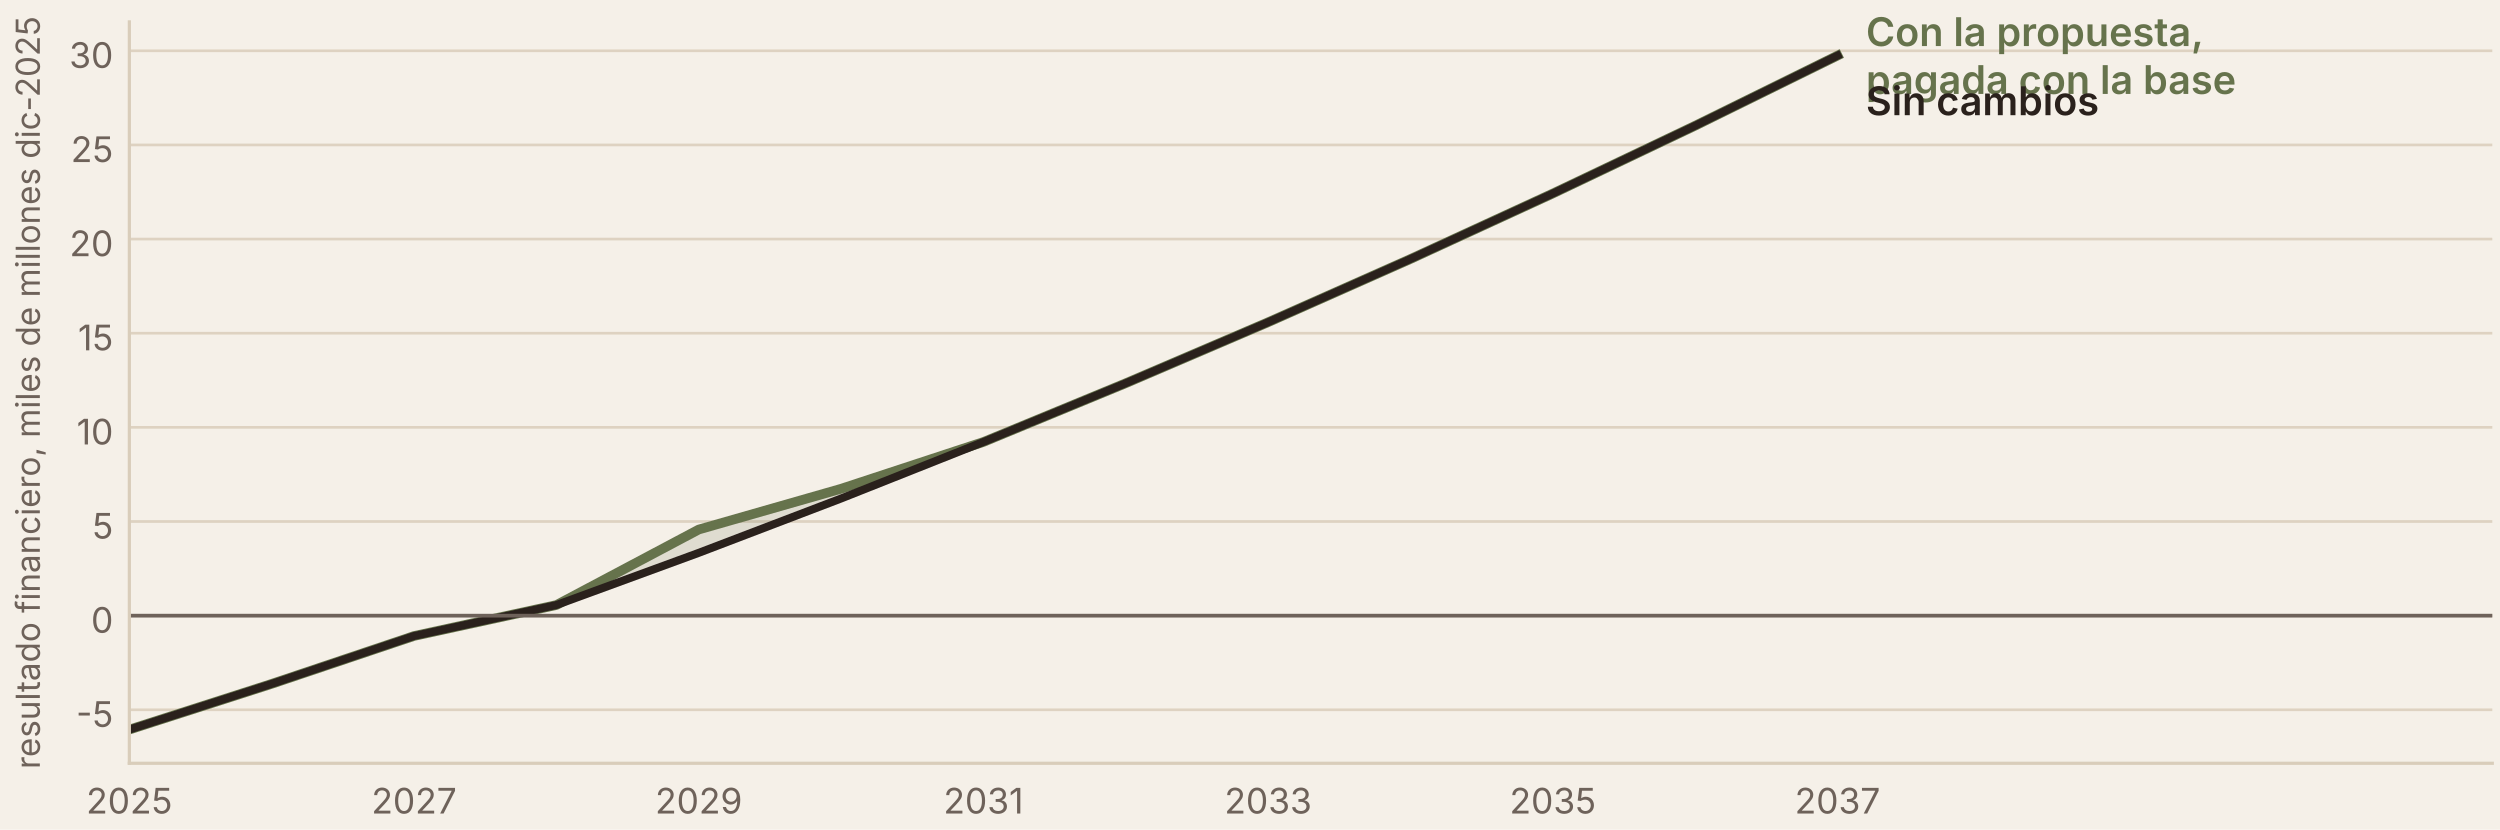
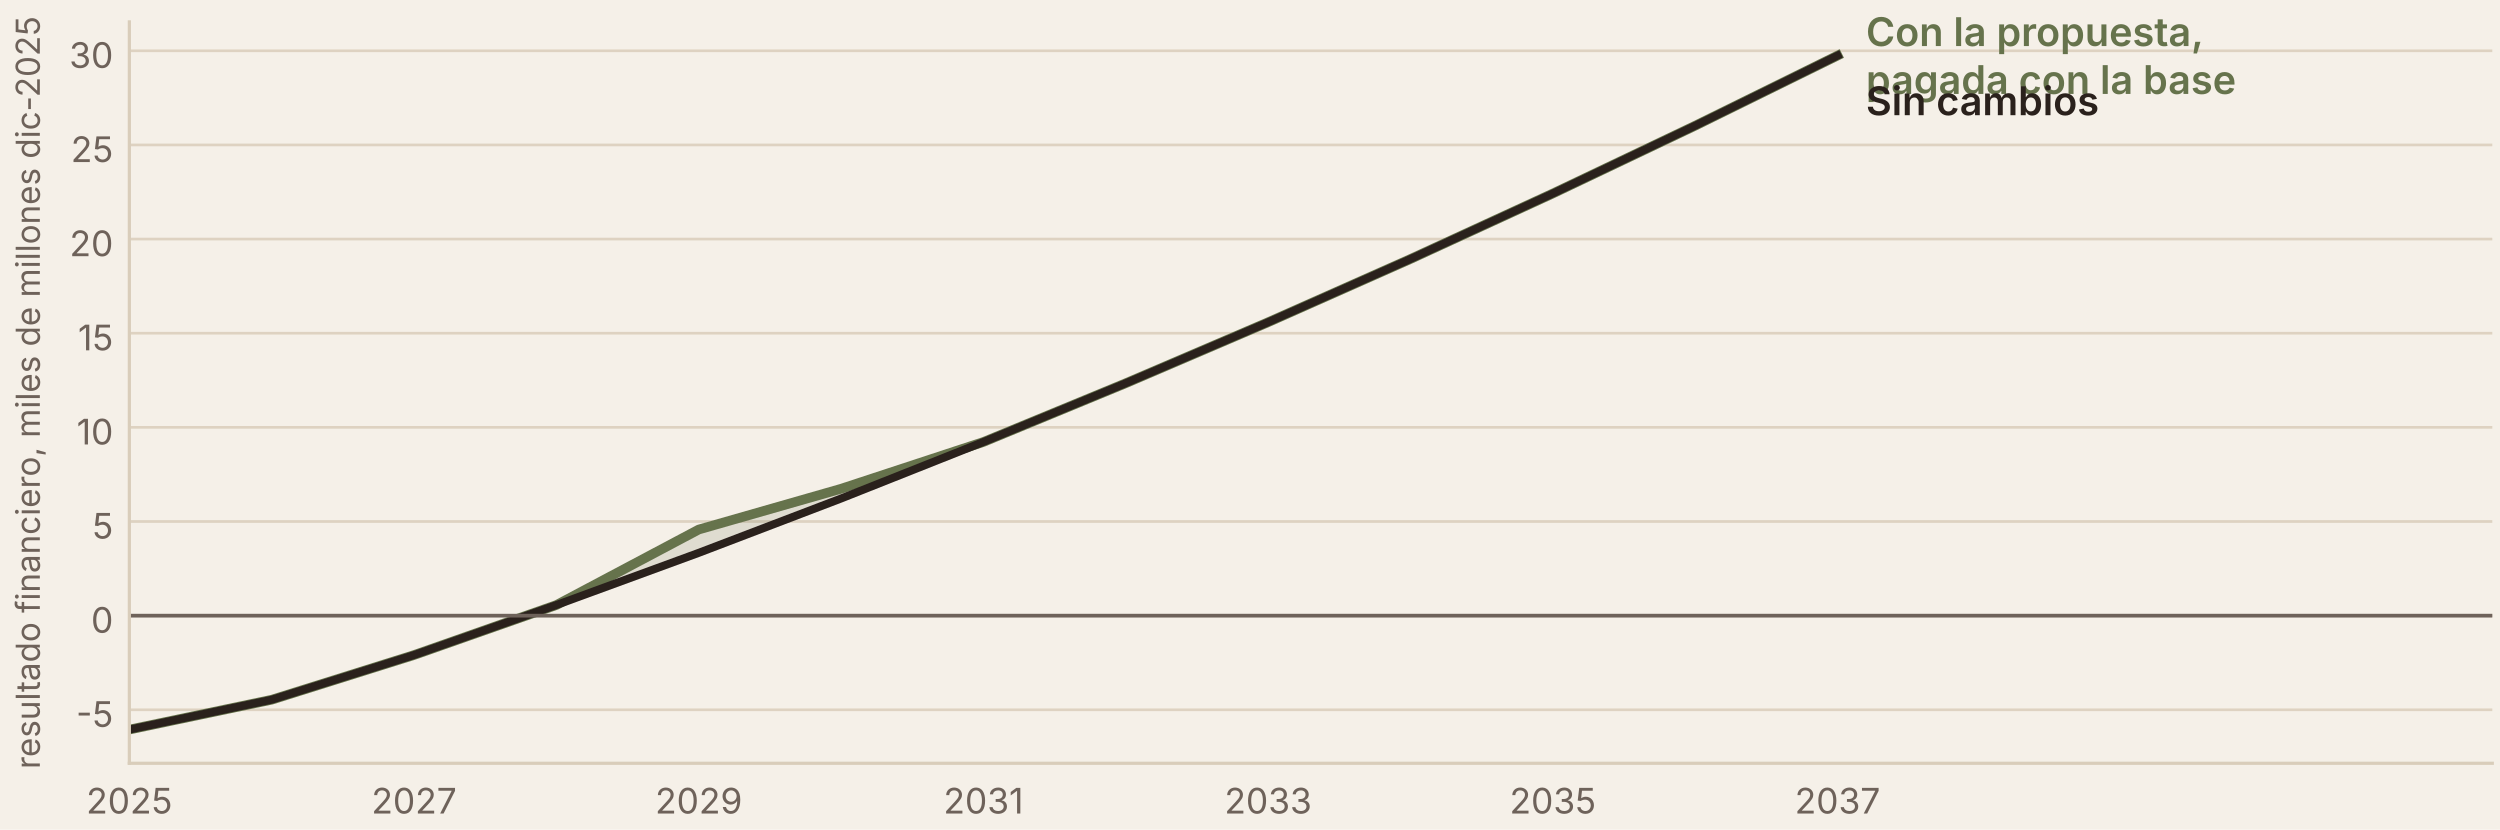
<svg xmlns="http://www.w3.org/2000/svg" xmlns:xlink="http://www.w3.org/1999/xlink" width="467.372pt" height="155.119pt" viewBox="0 0 467.372 155.119" version="1.1">
  <defs>
    <style type="text/css">*{stroke-linejoin: round; stroke-linecap: butt}</style>
  </defs>
  <g id="figure_1">
    <g id="patch_1">
      <path d="M 0 155.119  L 467.372 155.119  L 467.372 0  L 0 0  z " style="fill: #f5f0e8" />
    </g>
    <g id="axes_1">
      <g id="patch_2">
        <path d="M 24.182 142.694  L 465.932 142.694  L 465.932 4.094  L 24.182 4.094  z " style="fill: #f5f0e8" />
      </g>
      <g id="matplotlib.axis_1">
        <g id="xtick_1">
          <g id="line2d_1" />
          <g id="text_1">
            <text style="font-size: 6.6px; font-family: 'Inter'; text-anchor: middle; fill: #6e625a" x="24.182" y="152.087" transform="rotate(-0 24.18248 152.0875)">2025</text>
          </g>
        </g>
        <g id="xtick_2">
          <g id="line2d_2" />
          <g id="text_2">
            <text style="font-size: 6.6px; font-family: 'Inter'; text-anchor: middle; fill: #6e625a" x="77.405" y="152.087" transform="rotate(-0 77.40537 152.0875)">2027</text>
          </g>
        </g>
        <g id="xtick_3">
          <g id="line2d_3" />
          <g id="text_3">
            <text style="font-size: 6.6px; font-family: 'Inter'; text-anchor: middle; fill: #6e625a" x="130.628" y="152.087" transform="rotate(-0 130.6283 152.0875)">2029</text>
          </g>
        </g>
        <g id="xtick_4">
          <g id="line2d_4" />
          <g id="text_4">
            <text style="font-size: 6.6px; font-family: 'Inter'; text-anchor: middle; fill: #6e625a" x="183.851" y="152.087" transform="rotate(-0 183.8512 152.0875)">2031</text>
          </g>
        </g>
        <g id="xtick_5">
          <g id="line2d_5" />
          <g id="text_5">
            <text style="font-size: 6.6px; font-family: 'Inter'; text-anchor: middle; fill: #6e625a" x="237.074" y="152.087" transform="rotate(-0 237.074 152.0875)">2033</text>
          </g>
        </g>
        <g id="xtick_6">
          <g id="line2d_6" />
          <g id="text_6">
            <text style="font-size: 6.6px; font-family: 'Inter'; text-anchor: middle; fill: #6e625a" x="290.297" y="152.087" transform="rotate(-0 290.2969 152.0875)">2035</text>
          </g>
        </g>
        <g id="xtick_7">
          <g id="line2d_7" />
          <g id="text_7">
            <text style="font-size: 6.6px; font-family: 'Inter'; text-anchor: middle; fill: #6e625a" x="343.52" y="152.087" transform="rotate(-0 343.5198 152.0875)">2037</text>
          </g>
        </g>
      </g>
      <g id="matplotlib.axis_2">
        <g id="ytick_1">
          <g id="line2d_8">
-             <path d="M 24.182 132.694  L 465.932 132.694  " clip-path="url(#p9ed937dc51)" style="fill: none; stroke: #d9cdba; stroke-opacity: 0.85; stroke-width: 0.5; stroke-linecap: square" />
+             <path d="M 24.182 132.694  L 465.932 132.694  " clip-path="url(#p589f06d94a)" style="fill: none; stroke: #d9cdba; stroke-opacity: 0.85; stroke-width: 0.5; stroke-linecap: square" />
          </g>
          <g id="line2d_9" />
          <g id="text_8">
            <text style="font-size: 6.6px; font-family: 'Inter'; text-anchor: end; fill: #6e625a" x="21.182" y="135.891" transform="rotate(-0 21.18248 135.8908)">-5</text>
          </g>
        </g>
        <g id="ytick_2">
          <g id="line2d_10">
-             <path d="M 24.182 115.094  L 465.932 115.094  " clip-path="url(#p9ed937dc51)" style="fill: none; stroke: #d9cdba; stroke-opacity: 0.85; stroke-width: 0.5; stroke-linecap: square" />
+             <path d="M 24.182 115.094  L 465.932 115.094  " clip-path="url(#p589f06d94a)" style="fill: none; stroke: #d9cdba; stroke-opacity: 0.85; stroke-width: 0.5; stroke-linecap: square" />
          </g>
          <g id="line2d_11" />
          <g id="text_9">
            <text style="font-size: 6.6px; font-family: 'Inter'; text-anchor: end; fill: #6e625a" x="21.182" y="118.291" transform="rotate(-0 21.18248 118.2909)">0</text>
          </g>
        </g>
        <g id="ytick_3">
          <g id="line2d_12">
-             <path d="M 24.182 97.494  L 465.932 97.494  " clip-path="url(#p9ed937dc51)" style="fill: none; stroke: #d9cdba; stroke-opacity: 0.85; stroke-width: 0.5; stroke-linecap: square" />
+             <path d="M 24.182 97.494  L 465.932 97.494  " clip-path="url(#p589f06d94a)" style="fill: none; stroke: #d9cdba; stroke-opacity: 0.85; stroke-width: 0.5; stroke-linecap: square" />
          </g>
          <g id="line2d_13" />
          <g id="text_10">
            <text style="font-size: 6.6px; font-family: 'Inter'; text-anchor: end; fill: #6e625a" x="21.182" y="100.691" transform="rotate(-0 21.18248 100.6909)">5</text>
          </g>
        </g>
        <g id="ytick_4">
          <g id="line2d_14">
-             <path d="M 24.182 79.894  L 465.932 79.894  " clip-path="url(#p9ed937dc51)" style="fill: none; stroke: #d9cdba; stroke-opacity: 0.85; stroke-width: 0.5; stroke-linecap: square" />
+             <path d="M 24.182 79.894  L 465.932 79.894  " clip-path="url(#p589f06d94a)" style="fill: none; stroke: #d9cdba; stroke-opacity: 0.85; stroke-width: 0.5; stroke-linecap: square" />
          </g>
          <g id="line2d_15" />
          <g id="text_11">
            <text style="font-size: 6.6px; font-family: 'Inter'; text-anchor: end; fill: #6e625a" x="21.182" y="83.091" transform="rotate(-0 21.18248 83.09089)">10</text>
          </g>
        </g>
        <g id="ytick_5">
          <g id="line2d_16">
-             <path d="M 24.182 62.294  L 465.932 62.294  " clip-path="url(#p9ed937dc51)" style="fill: none; stroke: #d9cdba; stroke-opacity: 0.85; stroke-width: 0.5; stroke-linecap: square" />
+             <path d="M 24.182 62.294  L 465.932 62.294  " clip-path="url(#p589f06d94a)" style="fill: none; stroke: #d9cdba; stroke-opacity: 0.85; stroke-width: 0.5; stroke-linecap: square" />
          </g>
          <g id="line2d_17" />
          <g id="text_12">
            <text style="font-size: 6.6px; font-family: 'Inter'; text-anchor: end; fill: #6e625a" x="21.182" y="65.491" transform="rotate(-0 21.18248 65.49091)">15</text>
          </g>
        </g>
        <g id="ytick_6">
          <g id="line2d_18">
-             <path d="M 24.182 44.694  L 465.932 44.694  " clip-path="url(#p9ed937dc51)" style="fill: none; stroke: #d9cdba; stroke-opacity: 0.85; stroke-width: 0.5; stroke-linecap: square" />
+             <path d="M 24.182 44.694  L 465.932 44.694  " clip-path="url(#p589f06d94a)" style="fill: none; stroke: #d9cdba; stroke-opacity: 0.85; stroke-width: 0.5; stroke-linecap: square" />
          </g>
          <g id="line2d_19" />
          <g id="text_13">
            <text style="font-size: 6.6px; font-family: 'Inter'; text-anchor: end; fill: #6e625a" x="21.182" y="47.891" transform="rotate(-0 21.18248 47.89093)">20</text>
          </g>
        </g>
        <g id="ytick_7">
          <g id="line2d_20">
-             <path d="M 24.182 27.094  L 465.932 27.094  " clip-path="url(#p9ed937dc51)" style="fill: none; stroke: #d9cdba; stroke-opacity: 0.85; stroke-width: 0.5; stroke-linecap: square" />
+             <path d="M 24.182 27.094  L 465.932 27.094  " clip-path="url(#p589f06d94a)" style="fill: none; stroke: #d9cdba; stroke-opacity: 0.85; stroke-width: 0.5; stroke-linecap: square" />
          </g>
          <g id="line2d_21" />
          <g id="text_14">
            <text style="font-size: 6.6px; font-family: 'Inter'; text-anchor: end; fill: #6e625a" x="21.182" y="30.291" transform="rotate(-0 21.18248 30.29094)">25</text>
          </g>
        </g>
        <g id="ytick_8">
          <g id="line2d_22">
-             <path d="M 24.182 9.494  L 465.932 9.494  " clip-path="url(#p9ed937dc51)" style="fill: none; stroke: #d9cdba; stroke-opacity: 0.85; stroke-width: 0.5; stroke-linecap: square" />
+             <path d="M 24.182 9.494  L 465.932 9.494  " clip-path="url(#p589f06d94a)" style="fill: none; stroke: #d9cdba; stroke-opacity: 0.85; stroke-width: 0.5; stroke-linecap: square" />
          </g>
          <g id="line2d_23" />
          <g id="text_15">
            <text style="font-size: 6.6px; font-family: 'Inter'; text-anchor: end; fill: #6e625a" x="21.182" y="12.691" transform="rotate(-0 21.18248 12.69096)">30</text>
          </g>
        </g>
        <g id="text_16">
          <text style="font-size: 6.2px; font-family: 'Inter'; text-anchor: middle; fill: #6e625a" x="7.446" y="73.394" transform="rotate(-90 7.44625 73.39371)">resultado financiero, miles de millones dic-2025</text>
        </g>
      </g>
      <g id="FillBetweenPolyCollection_1">
        <defs>
-           <path id="mca2cd1cc8a" d="M 24.182 -18.726  L 24.182 -18.726  L 50.794 -27.276  L 77.405 -36.224  L 104.017 -42.013  L 130.628 -51.766  L 157.24 -61.926  L 183.851 -72.496  L 210.463 -83.48  L 237.074 -94.88  L 263.685 -106.701  L 290.297 -118.946  L 316.908 -131.62  L 343.52 -144.726  L 343.52 -144.726  L 343.52 -144.726  L 316.908 -131.62  L 290.297 -118.946  L 263.685 -106.701  L 237.074 -94.88  L 210.463 -83.48  L 183.851 -72.496  L 157.24 -63.747  L 130.628 -56.125  L 104.017 -42.013  L 77.405 -36.224  L 50.794 -27.276  L 24.182 -18.726  z " />
+           <path id="mafe3b97add" d="M 24.182 -18.726  L 24.182 -18.726  L 50.794 -24.309  L 77.405 -32.664  L 104.017 -42.013  L 130.628 -51.766  L 157.24 -61.926  L 183.851 -72.496  L 210.463 -83.48  L 237.074 -94.88  L 263.685 -106.701  L 290.297 -118.946  L 316.908 -131.62  L 343.52 -144.726  L 343.52 -144.726  L 343.52 -144.726  L 316.908 -131.62  L 290.297 -118.946  L 263.685 -106.701  L 237.074 -94.88  L 210.463 -83.48  L 183.851 -72.496  L 157.24 -63.747  L 130.628 -56.125  L 104.017 -42.013  L 77.405 -32.664  L 50.794 -24.309  L 24.182 -18.726  z " />
        </defs>
-         <g clip-path="url(#p9ed937dc51)">
-           <use xlink:href="#mca2cd1cc8a" x="0" y="155.119" style="fill: #66734c; fill-opacity: 0.16" />
+         <g clip-path="url(#p589f06d94a)">
+           <use xlink:href="#mafe3b97add" x="0" y="155.119" style="fill: #66734c; fill-opacity: 0.16" />
        </g>
      </g>
      <g id="line2d_24">
-         <path d="M 24.182 136.394  L 50.794 127.844  L 77.405 118.895  L 104.017 113.106  L 130.628 98.994  L 157.24 91.372  L 183.851 82.623  L 210.463 71.64  L 237.074 60.239  L 263.685 48.419  L 290.297 36.173  L 316.908 23.5  L 343.52 10.394  " clip-path="url(#p9ed937dc51)" style="fill: none; stroke: #66734c; stroke-width: 1.8; stroke-linecap: square" />
+         <path d="M 24.182 136.394  L 50.794 130.81  L 77.405 122.455  L 104.017 113.106  L 130.628 98.994  L 157.24 91.372  L 183.851 82.623  L 210.463 71.64  L 237.074 60.239  L 263.685 48.419  L 290.297 36.173  L 316.908 23.5  L 343.52 10.394  " clip-path="url(#p589f06d94a)" style="fill: none; stroke: #66734c; stroke-width: 1.8; stroke-linecap: square" />
      </g>
      <g id="line2d_25">
-         <path d="M 24.182 136.394  L 50.794 127.844  L 77.405 118.895  L 104.017 113.106  L 130.628 103.353  L 157.24 93.193  L 183.851 82.623  L 210.463 71.64  L 237.074 60.239  L 263.685 48.419  L 290.297 36.173  L 316.908 23.5  L 343.52 10.394  " clip-path="url(#p9ed937dc51)" style="fill: none; stroke: #2a211c; stroke-width: 1.5; stroke-linecap: square" />
+         <path d="M 24.182 136.394  L 50.794 130.81  L 77.405 122.455  L 104.017 113.106  L 130.628 103.353  L 157.24 93.193  L 183.851 82.623  L 210.463 71.64  L 237.074 60.239  L 263.685 48.419  L 290.297 36.173  L 316.908 23.5  L 343.52 10.394  " clip-path="url(#p589f06d94a)" style="fill: none; stroke: #2a211c; stroke-width: 1.5; stroke-linecap: square" />
      </g>
      <g id="line2d_26">
-         <path d="M 24.182 115.094  L 465.932 115.094  " clip-path="url(#p9ed937dc51)" style="fill: none; stroke: #6e625a; stroke-width: 0.7; stroke-linecap: square" />
+         <path d="M 24.182 115.094  L 465.932 115.094  " clip-path="url(#p589f06d94a)" style="fill: none; stroke: #6e625a; stroke-width: 0.7; stroke-linecap: square" />
      </g>
      <g id="patch_3">
        <path d="M 24.182 142.694  L 24.182 4.094  " style="fill: none; stroke: #d9cdba; stroke-width: 0.6; stroke-linejoin: miter; stroke-linecap: square" />
      </g>
      <g id="patch_4">
        <path d="M 24.182 142.694  L 465.932 142.694  " style="fill: none; stroke: #d9cdba; stroke-width: 0.6; stroke-linejoin: miter; stroke-linecap: square" />
      </g>
      <g id="text_17">
        <text style="font-weight: 600; font-size: 7.4px; font-family: 'Inter'; fill: #66734c" transform="translate(348.8421 8.60875)"> Con la propuesta,</text>
        <text style="font-weight: 600; font-size: 7.4px; font-family: 'Inter'; fill: #66734c" transform="translate(348.8421 17.56246)"> pagada con la base</text>
      </g>
      <g id="text_18">
        <text style="font-weight: 600; font-size: 7.4px; font-family: 'Inter'; text-anchor: start; fill: #2a211c" x="348.842" y="21.534" transform="rotate(-0 348.8421 21.5336)"> Sin cambios</text>
      </g>
    </g>
  </g>
  <defs>
-     <clipPath id="p9ed937dc51">
+     <clipPath id="p589f06d94a">
      <rect x="24.182" y="4.094" width="441.75" height="138.6" />
    </clipPath>
  </defs>
</svg>
